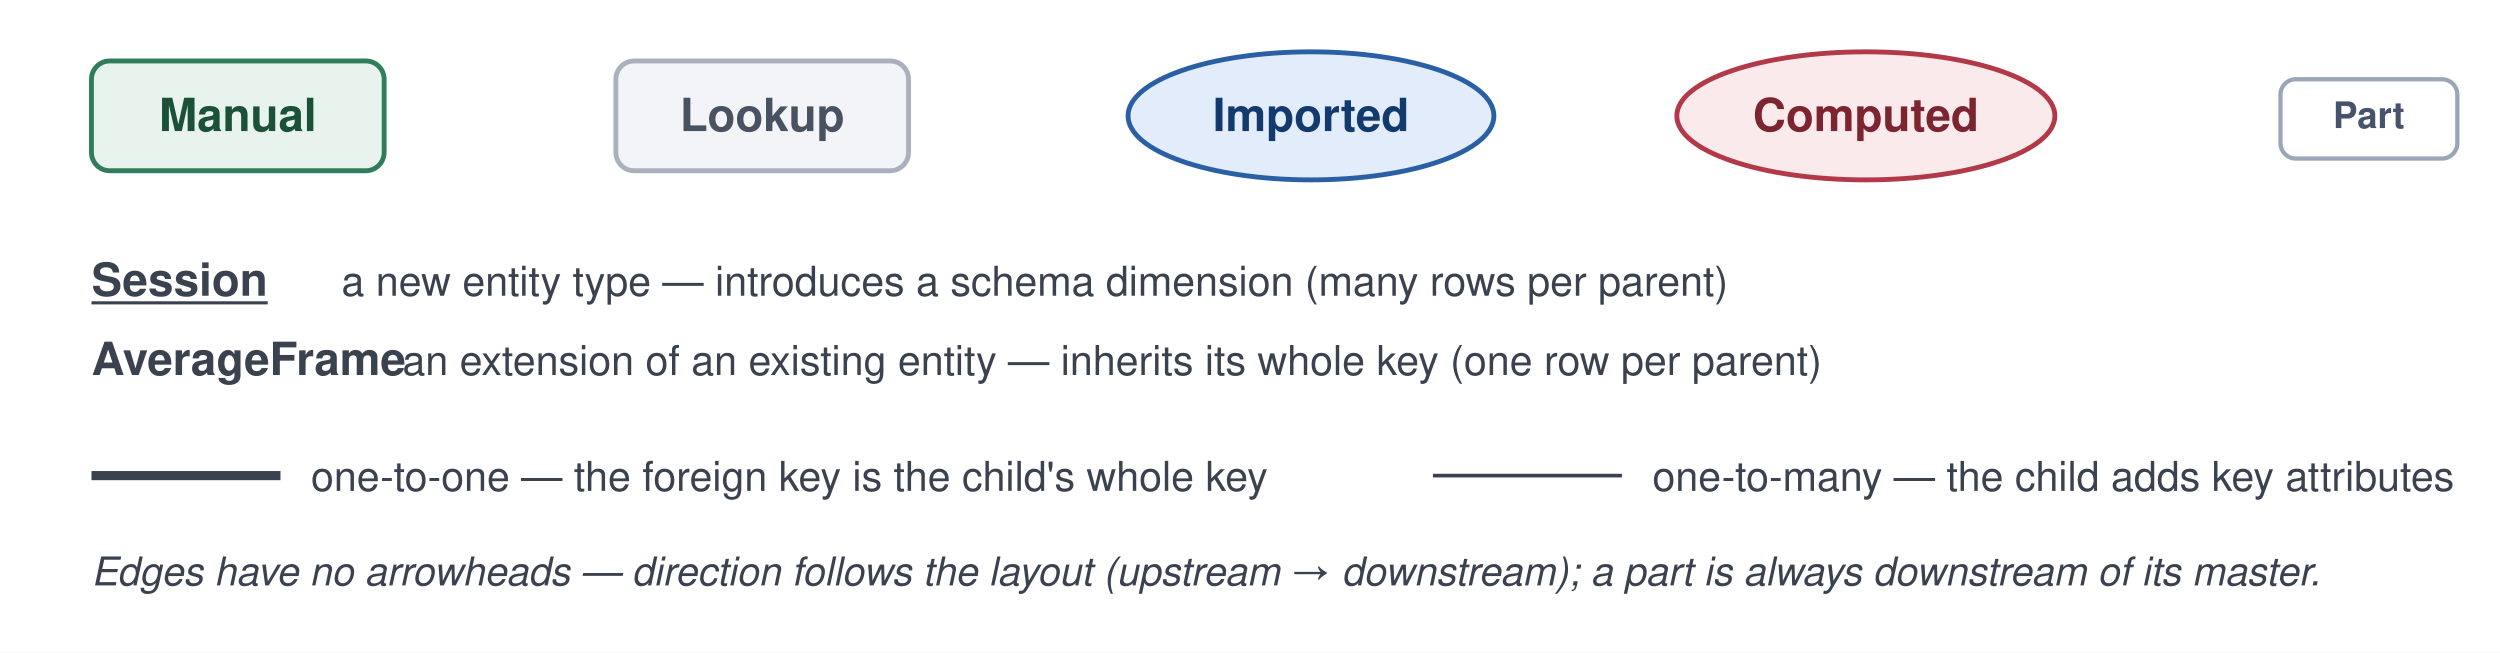
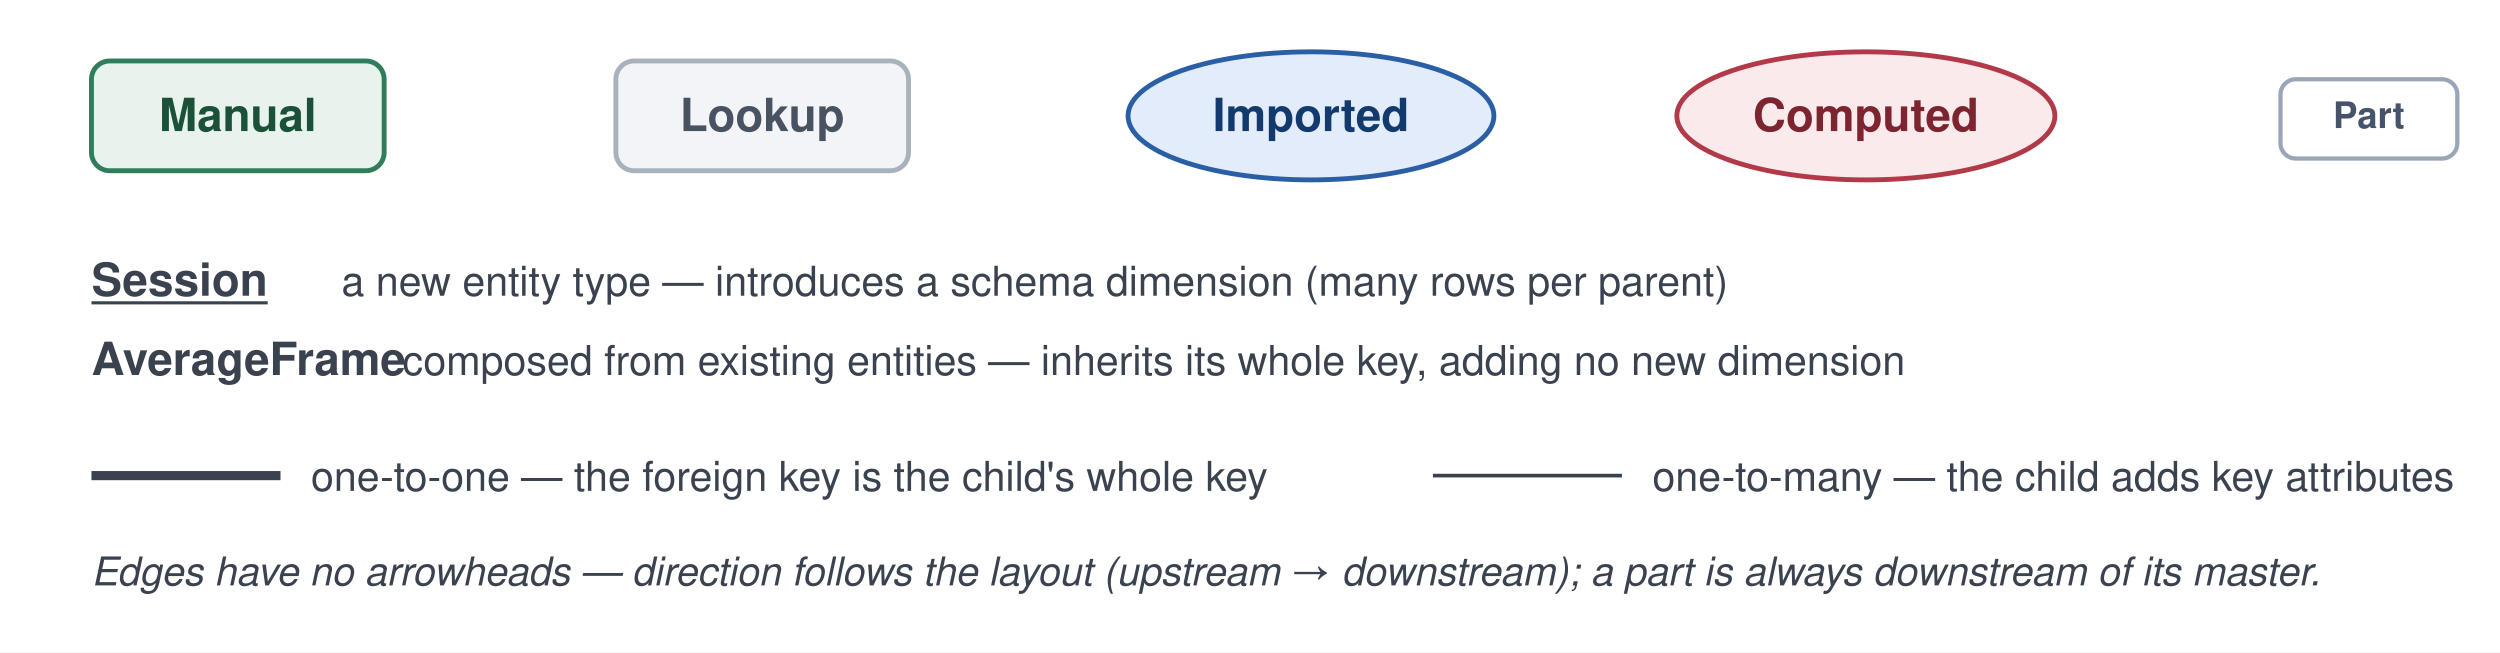
<svg xmlns="http://www.w3.org/2000/svg" viewBox="0 0 820 214" font-family="-apple-system, BlinkMacSystemFont, 'Segoe UI', Helvetica, Arial, sans-serif" font-size="15">
  <style>
    @media (prefers-color-scheme: dark) {
      .bg { fill: #161A21; }
      .part { fill: #1E232C; }
      [fill="#E7F3EC"] { fill: #16281F; }
      [fill="#E2ECFA"] { fill: #152538; }
      [fill="#F2F4F7"] { fill: #242832; }
      [fill="#FBEAEC"] { fill: #331A1F; }
      [stroke="#2F7D5B"] { stroke: #4FA97F; }
      [stroke="#2A5FA5"] { stroke: #5E92D6; }
      [stroke="#A9B1BD"] { stroke: #8A93A1; }
      [stroke="#B23A48"] { stroke: #D0687A; }
      [stroke="#9AA6B8"] { stroke: #7B879B; }
      [stroke="#3A424F"] { stroke: #AEB6C2; }
      [fill="#1B5138"] { fill: #BCE6CF; }
      [fill="#123A6D"] { fill: #C3DAF6; }
      [fill="#495261"] { fill: #C9CFD9; }
      [fill="#7C2430"] { fill: #F3C2CB; }
      [fill="#46536B"] { fill: #C4CCDB; }
      [fill="#3A424F"] { fill: #AEB6C2; }
    }
  </style>
  <rect class="bg" width="100%" height="100%" fill="white" />
  <rect x="30" y="20" width="96" height="36" rx="6" fill="#E7F3EC" stroke="#2F7D5B" stroke-width="1.6" />
  <text x="78" y="43" text-anchor="middle" fill="#1B5138" font-weight="600">Manual</text>
  <rect x="202" y="20" width="96" height="36" rx="6" fill="#F2F4F7" stroke="#A9B1BD" stroke-width="1.6" />
  <text x="250" y="43" text-anchor="middle" fill="#495261" font-weight="600">Lookup</text>
  <ellipse cx="430" cy="38" rx="60" ry="21" fill="#E2ECFA" stroke="#2A5FA5" stroke-width="1.6" />
  <text x="430" y="43" text-anchor="middle" fill="#123A6D" font-weight="600">Imported</text>
  <ellipse cx="612" cy="38" rx="62" ry="21" fill="#FBEAEC" stroke="#B23A48" stroke-width="1.6" />
  <text x="612" y="43" text-anchor="middle" fill="#7C2430" font-weight="600">Computed</text>
  <rect class="part" x="748" y="26" width="58" height="26" rx="5" fill="#FFFFFF" stroke="#9AA6B8" stroke-width="1.4" />
  <text x="777" y="42" text-anchor="middle" fill="#46536B" font-weight="600" font-size="12">Part</text>
  <text x="30" y="97" fill="#3A424F" font-weight="600" text-decoration="underline">Session</text>
  <text x="112" y="97" fill="#3A424F" font-size="13.5">a new entity type — introduces a schema dimension (many rows per parent)</text>
  <text x="30" y="123" fill="#3A424F" font-weight="600">AverageFrame</text>
-   <text x="132" y="123" fill="#3A424F" font-size="13.5">an extension of an existing entity — inherits its whole key (one row per parent)</text>
+   <text x="132" y="123" fill="#3A424F" font-size="13.5">composed from existing entities — inherits its whole key, adding no new dimension</text>
  <line x1="30" y1="156" x2="92" y2="156" stroke="#3A424F" stroke-width="3" />
  <text x="102" y="161" fill="#3A424F" font-size="13.5">one-to-one — the foreign key is the child's whole key</text>
  <line x1="470" y1="156" x2="532" y2="156" stroke="#3A424F" stroke-width="1.2" />
  <text x="542" y="161" fill="#3A424F" font-size="13.5">one-to-many — the child adds key attributes</text>
  <text x="30" y="192" fill="#3A424F" font-style="italic" font-size="13">Edges have no arrowheads — direction follows the layout (upstream → downstream); a part is always downstream of its master.</text>
</svg>
